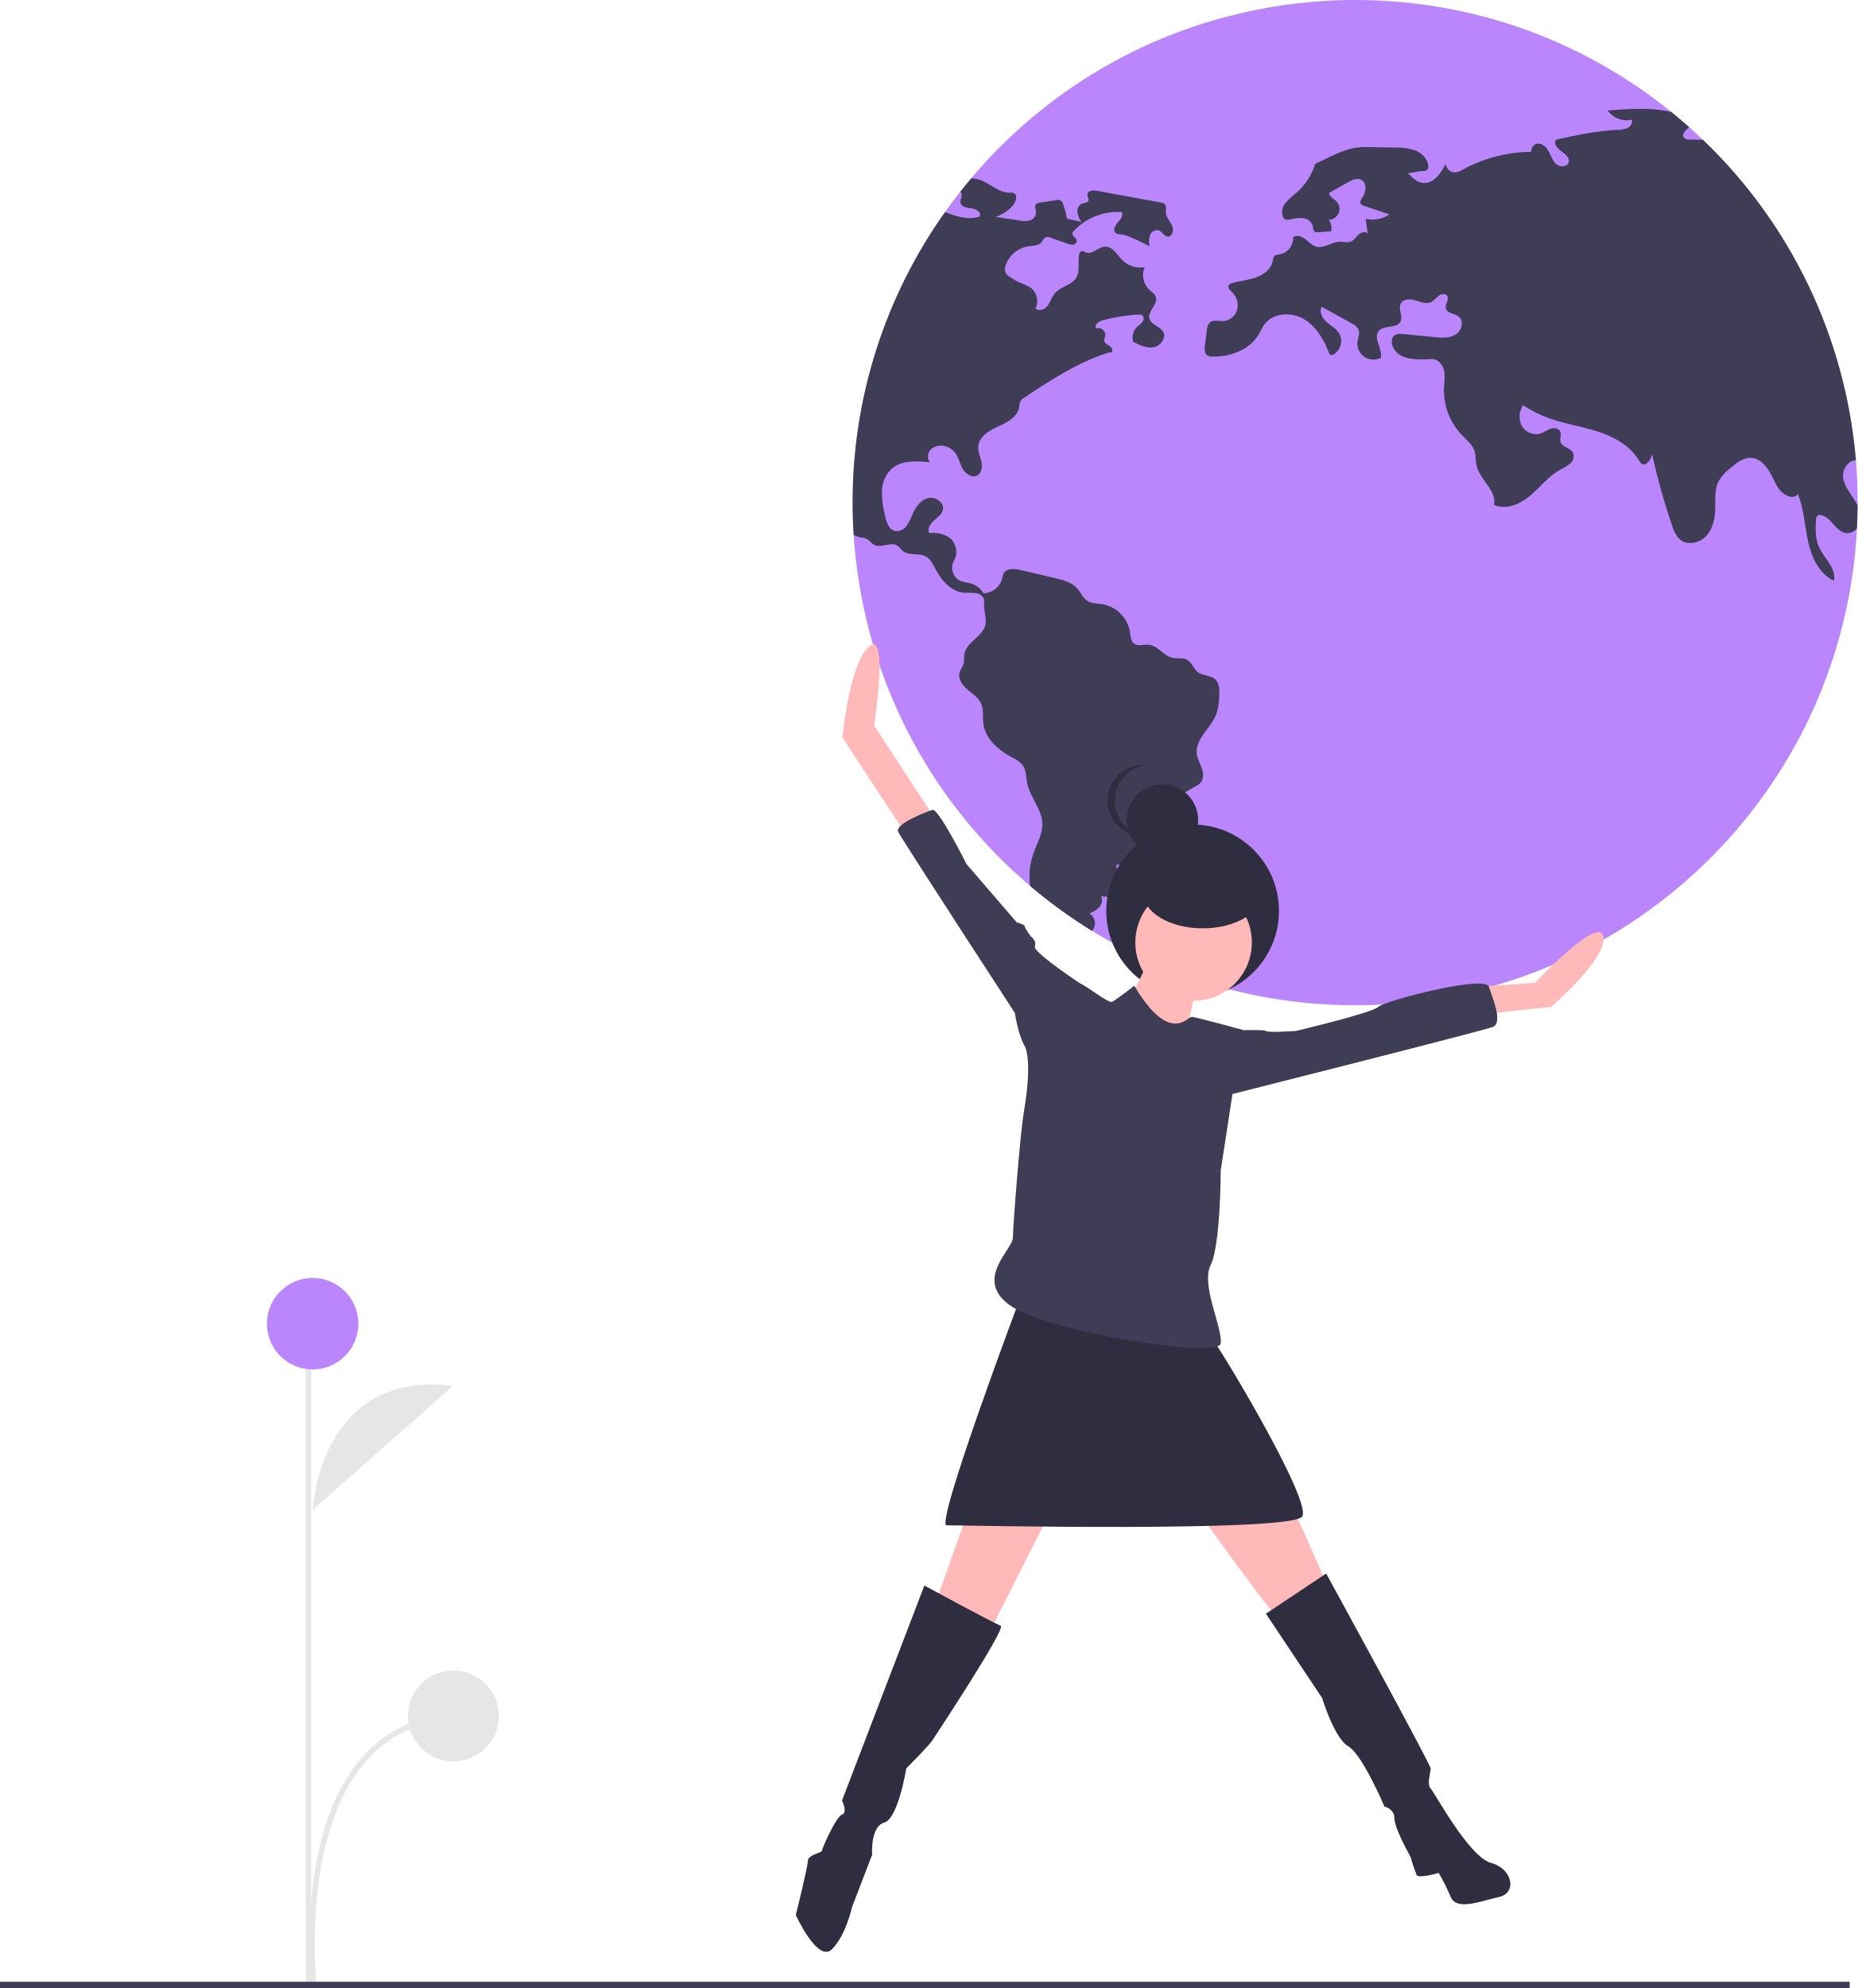
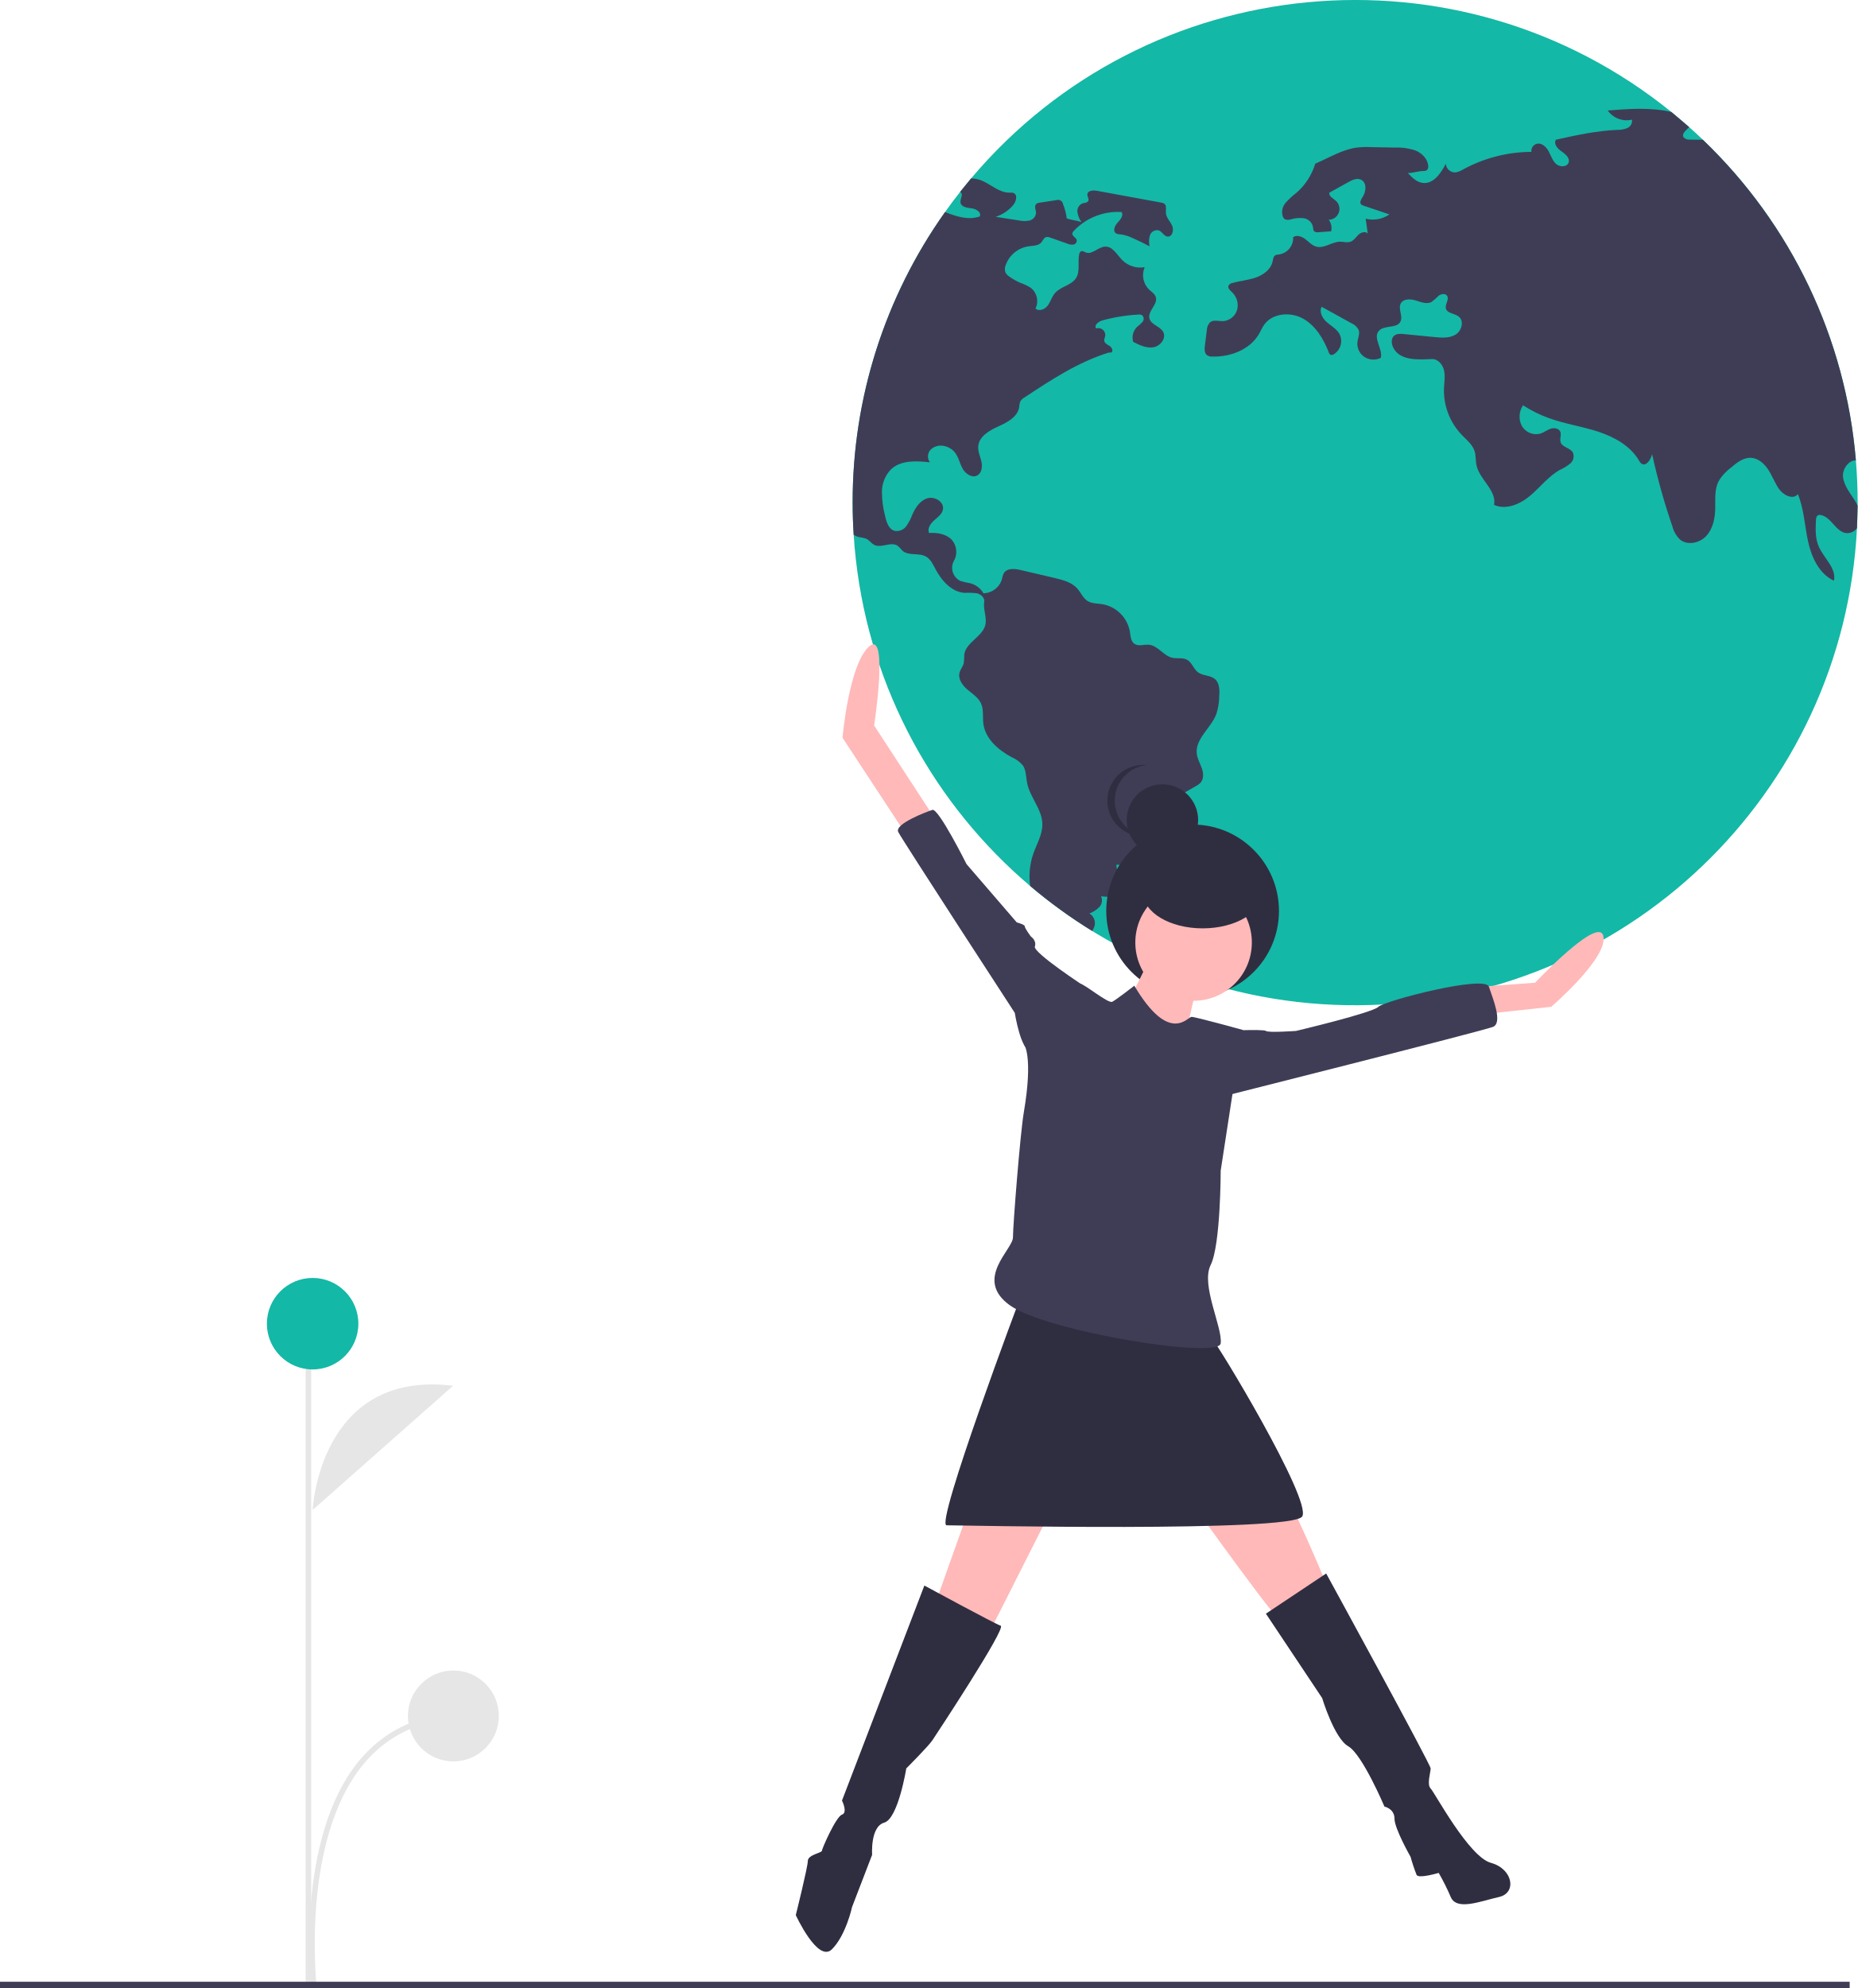
<svg xmlns="http://www.w3.org/2000/svg" id="b64b805f-e6f6-44d8-97ce-775b67d7efb4" data-name="Layer 1" width="666.856" height="713.509" viewBox="0 0 666.856 713.509">
  <path d="M378.799,635.188s2.345-50.443,50.424-44.58" transform="translate(-266.5719 -93.24559)" fill="#e6e6e6" />
  <path d="M378.234,806.116c-.06-.528-5.735-53.091,17.243-80.908,8.48-10.267,19.843-16.016,33.773-17.088l.153,1.982c-13.37,1.029-24.268,6.536-32.391,16.368-22.44,27.162-16.862,78.902-16.804,79.421Z" transform="translate(-266.5719 -93.24559)" fill="#e6e6e6" />
  <rect x="109.72" y="490.367" width="2" height="221" fill="#e6e6e6" />
-   <circle cx="112.227" cy="475.082" r="16.417" fill="#bb86fc" />
+   <circle cx="112.227" cy="475.082" r="16.417" fill="#14b8a6" />
  <circle cx="162.755" cy="615.865" r="16.313" fill="#e6e6e6" />
-   <path d="M933.428,273.633v1.08q-.037,4.068-.233,8.099a180.387,180.387,0,0,1-360.173,2.356q-.368-5.724-.368-11.535a179.493,179.493,0,0,1,33.169-104.269q2.595-3.681,5.399-7.228c1.288-1.644,2.614-3.252,3.951-4.847a180.421,180.421,0,0,1,251.388-23.855c2.172,1.755,4.307,3.571,6.393,5.424q2.503,2.227,4.921,4.553a179.899,179.899,0,0,1,54.926,115.055Q933.428,265.975,933.428,273.633Z" transform="translate(-266.5719 -93.24559)" fill="#bb86fc" />
+   <path d="M933.428,273.633v1.08q-.037,4.068-.233,8.099a180.387,180.387,0,0,1-360.173,2.356q-.368-5.724-.368-11.535a179.493,179.493,0,0,1,33.169-104.269q2.595-3.681,5.399-7.228c1.288-1.644,2.614-3.252,3.951-4.847a180.421,180.421,0,0,1,251.388-23.855c2.172,1.755,4.307,3.571,6.393,5.424q2.503,2.227,4.921,4.553a179.899,179.899,0,0,1,54.926,115.055Q933.428,265.975,933.428,273.633Z" transform="translate(-266.5719 -93.24559)" fill="#14b8a6" />
  <path d="M611.223,162.136a1.003,1.003,0,0,1,.245.147c.969.798-.245,2.332-.098,3.595.172,1.62,2.332,1.976,3.964,2.135,1.632.172,3.694,1.485,2.921,2.933-4.099,1.411-8.246.025-12.431-1.583a179.494,179.494,0,0,0-33.169,104.269q0,5.817.368,11.535a4.662,4.662,0,0,0,1.117.601c1.227.466,2.651.38,3.78,1.043.896.528,1.497,1.46,2.393,1.951,2.565,1.399,6.123-1.288,8.516.38a22.004,22.004,0,0,1,1.755,1.792c2.209,1.914,5.841.626,8.394,2.062,1.644.92,2.491,2.761,3.375,4.43,2.197,4.172,5.755,8.271,10.455,8.602a28.155,28.155,0,0,1,4.442.147c1.448.331,2.871,1.595,2.638,3.056-.405,2.516.834,5.264.503,7.78-.601,4.602-7.117,6.614-7.67,11.216a27.711,27.711,0,0,1-.172,3.031c-.295,1.203-1.203,2.184-1.522,3.387-.614,2.27,1.019,4.54,2.798,6.062,1.792,1.534,3.927,2.859,4.908,4.994,1.031,2.27.528,4.908.859,7.375.736,5.387,5.387,9.375,10.173,11.952a10.622,10.622,0,0,1,3.976,2.896c1.227,1.779,1.104,4.123,1.522,6.246,1.006,5.191,5.375,9.473,5.497,14.762.086,3.767-2,7.179-3.252,10.725a24.752,24.752,0,0,0-1.117,11.584,181.251,181.251,0,0,0,22.248,16.137,6.482,6.482,0,0,0,.92-2.062,4.077,4.077,0,0,0-1.902-4.221,10.088,10.088,0,0,0,3.522-2.258,3.455,3.455,0,0,0,.638-3.902c2.16.27,4.724.405,6.148-1.252,1.141-1.325,1.068-3.313.614-4.994-.454-1.693-1.215-3.325-1.227-5.08a91.382,91.382,0,0,0,14.995-.503,9.734,9.734,0,0,0-4.565-5.718c2.258-.38,4.307-3.08,5.019-5.252a13.378,13.378,0,0,0,.098-6.786,3.61,3.61,0,0,1-.074-1.767,3.477,3.477,0,0,1,1.792-1.73q5.596-3.221,11.191-6.43a6.747,6.747,0,0,0,1.792-1.313c1.166-1.387.994-3.46.393-5.166s-1.558-3.313-1.792-5.105c-.687-5.363,5.056-9.216,6.995-14.271a21.434,21.434,0,0,0,1.055-6.246c.16-2.282.172-4.921-1.571-6.381-1.681-1.411-4.295-1.092-6.05-2.405-1.608-1.203-2.16-3.522-3.915-4.491-1.595-.884-3.583-.319-5.363-.736-3.117-.724-5.08-4.319-8.271-4.651-1.792-.196-3.829.687-5.301-.356-1.301-.933-1.35-2.786-1.595-4.356a12.169,12.169,0,0,0-9.817-9.842c-1.853-.295-3.865-.184-5.448-1.203-1.595-1.031-2.319-2.957-3.583-4.393-2.012-2.295-5.203-3.117-8.185-3.816q-6.074-1.417-12.136-2.847c-2.147-.515-4.921-.785-6.087,1.104a8.302,8.302,0,0,0-.712,2.27,7.04,7.04,0,0,1-6.602,4.958,7.801,7.801,0,0,0-4.589-3.559,28.957,28.957,0,0,1-3.73-.884,5.227,5.227,0,0,1-2.258-7.252,6.511,6.511,0,0,0-1.117-7.817c-2.062-1.853-5.043-2.307-7.817-2.123-.724-1.583.491-3.362,1.792-4.516,1.313-1.141,2.896-2.27,3.178-3.988.454-2.7-2.994-4.749-5.608-3.951-2.614.81-4.283,3.35-5.387,5.853a17.653,17.653,0,0,1-2.172,4.16,4.264,4.264,0,0,1-4.123,1.693c-2.16-.552-2.982-3.117-3.46-5.277a34.407,34.407,0,0,1-1.153-8.848,11.55,11.55,0,0,1,3.338-8.05c3.571-3.289,9.068-2.97,13.891-2.442a3.538,3.538,0,0,1,.368-4.663,5.302,5.302,0,0,1,4.81-1.178,6.6,6.6,0,0,1,3.718,2.221c1.374,1.669,1.767,3.939,2.798,5.829,1.043,1.902,3.375,3.522,5.277,2.503,1.657-.884,1.914-3.166,1.509-4.994-.417-1.816-1.288-3.595-1.141-5.461.282-3.546,3.976-5.694,7.228-7.154s6.97-3.436,7.485-6.97a6.513,6.513,0,0,1,.393-2.012,3.934,3.934,0,0,1,1.46-1.374c9.486-6.271,19.143-12.627,29.991-16.051.564-.184.626.012,1.203-.123.81-.466.27-1.755-.503-2.27s-1.804-.92-2-1.828c-.135-.663.258-1.325.356-2a2.497,2.497,0,0,0-3.276-2.528c-.871-1.153.847-2.491,2.246-2.884a61.333,61.333,0,0,1,12.823-2.086,2.283,2.283,0,0,1,1.46.245,1.735,1.735,0,0,1,.11,2.381,13.44,13.44,0,0,1-1.951,1.779,5.36,5.36,0,0,0-1.399,5.387c2.27,1.153,4.724,2.344,7.24,1.939,2.503-.405,4.724-3.227,3.546-5.473-1.092-2.098-4.393-2.577-4.958-4.872-.663-2.687,3.141-5.08,2.282-7.706-.368-1.153-1.522-1.841-2.405-2.663a7.26,7.26,0,0,1-1.583-8.025,9.144,9.144,0,0,1-8.001-2.503c-1.914-1.927-3.436-4.982-6.16-4.884-2.491.074-4.639,2.982-6.97,2.098-.577-.221-1.178-.663-1.73-.405a1.43,1.43,0,0,0-.65,1.068c-.589,2.835.429,6.062-1.117,8.516-1.681,2.663-5.571,3.031-7.608,5.436-1.104,1.301-1.534,3.056-2.552,4.43s-3.166,2.258-4.393,1.055a6.047,6.047,0,0,0-1.644-7.363,15.812,15.812,0,0,0-3.632-1.767,21.557,21.557,0,0,1-4.062-2.258,4.025,4.025,0,0,1-1.485-1.595,3.668,3.668,0,0,1,.098-2.528,10.332,10.332,0,0,1,8.209-6.798c1.62-.221,3.51-.147,4.589-1.387.564-.65.859-1.644,1.693-1.902a2.469,2.469,0,0,1,1.558.184c2.025.712,4.037,1.423,6.062,2.135a4.152,4.152,0,0,0,2.16.356,1.453,1.453,0,0,0,1.264-1.534c-.196-1.006-1.743-1.485-1.595-2.503a1.591,1.591,0,0,1,.503-.859,21.683,21.683,0,0,1,17.192-6.786c.761,1.264-.442,2.749-1.46,3.816-1.006,1.08-1.816,2.994-.589,3.816a3.233,3.233,0,0,0,1.608.368,14.021,14.021,0,0,1,4.295,1.301c2.098.908,4.16,1.914,6.172,2.994a7.782,7.782,0,0,1,.147-3.976,2.7,2.7,0,0,1,3.191-1.73c1.203.466,1.816,2.062,3.105,2.209,1.706.196,2.381-2.332,1.669-3.902s-2.135-2.871-2.246-4.602c-.086-1.153.356-2.589-.564-3.289a2.441,2.441,0,0,0-1.092-.393q-11.559-2.117-23.131-4.246c-1.374-.258-3.35-.061-3.411,1.325-.037.785.663,1.558.356,2.27-.331.761-1.411.699-2.197.969a2.982,2.982,0,0,0-1.718,3.154,8.596,8.596,0,0,0,1.448,3.546c-1.509-.626-3.78-.736-5.289-1.374a20.356,20.356,0,0,0-1.325-5.093,1.797,1.797,0,0,0-2.344-1.448c-1.988.307-3.976.601-5.964.908a2.307,2.307,0,0,0-1.362.528c-.773.822-.012,2.135-.037,3.264a3.059,3.059,0,0,1-2.368,2.638,8.927,8.927,0,0,1-3.78-.049c-2.786-.429-5.559-.859-8.344-1.288a13.669,13.669,0,0,0,6.307-4.221c1.104-1.301,1.693-3.73.098-4.344a3.807,3.807,0,0,0-1.448-.11c-3.78.025-6.761-3.129-10.296-4.467a10.12,10.12,0,0,0-3.473-.638Z" transform="translate(-266.5719 -93.24559)" fill="#3f3d56" />
  <path d="M933.195,282.811a4.431,4.431,0,0,1-3.755,1.779c-3.841-.331-5.461-5.866-9.265-6.491a1.483,1.483,0,0,0-1.006.098c-.564.307-.663,1.068-.699,1.706-.16,3.166-.295,6.455.945,9.375,1.804,4.27,6.479,7.854,5.498,12.382-5.277-2.442-8.025-8.369-9.265-14.051-1.252-5.682-1.448-11.645-3.681-17.02-1.706,2.172-5.264.38-6.811-1.902-1.473-2.16-2.381-4.663-3.804-6.86-1.423-2.184-3.608-4.148-6.209-4.27-2.736-.123-5.117,1.755-7.203,3.534a16.67,16.67,0,0,0-4.479,4.982c-1.46,2.945-1.08,6.406-1.153,9.682-.074,3.534-.822,7.277-3.24,9.878-2.417,2.589-6.872,3.497-9.535,1.153a10.756,10.756,0,0,1-2.663-4.798,233.479,233.479,0,0,1-7.215-25.745c-.442,1.988-2.197,4.553-3.865,3.387a3.447,3.447,0,0,1-.884-1.153c-3.117-5.264-8.872-8.43-14.701-10.332-5.817-1.89-11.94-2.773-17.695-4.859a45.242,45.242,0,0,1-9.191-4.577,7.237,7.237,0,0,0-.442,7.387,5.918,5.918,0,0,0,6.651,2.786c1.276-.417,2.356-1.301,3.62-1.743,1.264-.429,2.97-.221,3.522,1.006.54,1.166-.27,2.577.135,3.804.601,1.853,3.411,2,4.393,3.694a3.419,3.419,0,0,1-.92,3.951,16.538,16.538,0,0,1-3.706,2.282c-4.123,2.295-7.056,6.209-10.664,9.252-3.608,3.056-8.7,5.277-12.995,3.325,1.019-5.191-5.154-8.995-6.295-14.161-.38-1.706-.184-3.51-.712-5.166-.773-2.405-2.908-4.05-4.651-5.866a23.056,23.056,0,0,1-6.32-16.75c.098-2.135.491-4.307,0-6.393-.479-2.074-2.209-4.086-4.344-4-4.872.221-11.02.589-13.572-3.571-.92-1.485-1.313-3.657.012-4.798.933-.798,2.307-.724,3.522-.601,3.669.356,7.326.724,10.995,1.08,2.565.245,5.338.454,7.547-.884s3.166-4.908,1.117-6.491c-1.485-1.153-4.16-1.092-4.602-2.921-.356-1.534,1.338-3.264.417-4.553-.65-.908-2.123-.663-3.019.025a19.721,19.721,0,0,1-2.54,2.221c-1.755.908-3.841.037-5.731-.552s-4.418-.638-5.326,1.117c-1.031,1.951.896,4.528-.11,6.491-1.35,2.589-5.89,1.117-7.78,3.35-2.16,2.552,1.473,6.381.749,9.645a6.013,6.013,0,0,1-5.927-.331,5.738,5.738,0,0,1-2.479-5.35c.172-1.473.945-2.982.429-4.369a5.1,5.1,0,0,0-2.589-2.368q-5.338-2.963-10.676-5.902c-.994,1.841.258,4.111,1.828,5.498,1.558,1.374,3.522,2.417,4.553,4.234a5.564,5.564,0,0,1-2.086,7.338,1.294,1.294,0,0,1-1.068.184,1.479,1.479,0,0,1-.687-.92c-1.877-4.823-4.712-9.572-9.228-12.087-4.528-2.528-11.02-2-13.989,2.233-.699,1.006-1.178,2.16-1.792,3.227-3.252,5.657-10.246,8.332-16.775,8.16a3.233,3.233,0,0,1-1.828-.429c-1.055-.724-1.006-2.27-.847-3.546.233-1.804.454-3.595.687-5.399a4.324,4.324,0,0,1,1.19-2.957c1.215-.957,2.957-.356,4.504-.38a5.673,5.673,0,0,0,5.166-3.988,6.411,6.411,0,0,0-1.792-6.381c-.699-.663-1.644-1.497-1.276-2.393a1.989,1.989,0,0,1,1.387-.933c2.761-.798,5.694-1.006,8.406-1.963,2.724-.945,5.363-2.884,6.013-5.694.196-.859.282-1.902,1.055-2.332a3.418,3.418,0,0,1,1.227-.245,5.972,5.972,0,0,0,5.117-6.222c1.301-.908,3.129-.233,4.393.736,1.252.969,2.368,2.246,3.902,2.663,2.859.785,5.62-1.755,8.59-1.767,1.252,0,2.54.442,3.706.012,1.19-.429,1.902-1.608,2.81-2.479.92-.884,2.516-1.411,3.362-.466-.245-1.779-.479-3.546-.724-5.313a10.445,10.445,0,0,0,8.504-1.546c-3.092-1.043-6.172-2.086-9.265-3.129a1.999,1.999,0,0,1-.871-.466c-.675-.724,0-1.853.54-2.675,1.313-1.976,1.534-5.228-.626-6.209-1.473-.675-3.154.135-4.565.92-2.258,1.252-4.516,2.516-6.774,3.767-.209,1.288,1.362,2.025,2.332,2.884a3.91,3.91,0,0,1-2.552,6.835,4.898,4.898,0,0,1,.871,4.135c-1.509.11-3.031.221-4.553.331a1.955,1.955,0,0,1-1.473-.295c-.491-.429-.417-1.19-.54-1.828a3.95,3.95,0,0,0-3.338-2.908,11.523,11.523,0,0,0-4.651.429,2.834,2.834,0,0,1-2.012-.049,2.008,2.008,0,0,1-.785-1.006,5.131,5.131,0,0,1,1.031-4.933,28.238,28.238,0,0,1,3.878-3.571,22.606,22.606,0,0,0,6.737-10.431c2.503-1.055,5.093-2.479,7.608-3.534a30.393,30.393,0,0,1,6.32-2.123,29.864,29.864,0,0,1,6.197-.295c2.822.049,5.657.098,8.479.16a20.407,20.407,0,0,1,7.424,1.068c2.319.957,4.369,3.031,4.528,5.534a1.699,1.699,0,0,1-.552,1.558,1.988,1.988,0,0,1-1.068.245c-2.344.074-3.338.663-5.682.749,1.485,1.583,3.154,3.252,5.313,3.534,3.804.491,6.541-3.448,8.295-6.872a3.349,3.349,0,0,0,3.497,3.105,7.053,7.053,0,0,0,2.638-1.031,51.899,51.899,0,0,1,24.604-6.356,2.649,2.649,0,0,1,2.025-2.921c1.755-.344,3.325,1.166,4.172,2.736.834,1.571,1.362,3.387,2.712,4.565,1.338,1.178,3.927,1.117,4.454-.577.515-1.632-1.19-3.031-2.602-4-1.423-.957-2.908-2.736-1.951-4.16,7.215-1.608,14.492-3.203,21.892-3.522a9.316,9.316,0,0,0,3.681-.638,2.861,2.861,0,0,0,1.718-3.031,8.367,8.367,0,0,1-8.713-3.289c7.596-.626,15.548-1.178,22.849.528l6.393,5.424c-1.215,1.264-2.835,2.454-1.951,3.718a2.72,2.72,0,0,0,2.246.773c1.546.025,3.092.061,4.626.061a179.899,179.899,0,0,1,54.926,115.055c-2.577-.098-4.945,3.166-4.614,6.013.393,3.301,2.773,5.952,4.479,8.798a13.408,13.408,0,0,1,.761,1.436Z" transform="translate(-266.5719 -93.24559)" fill="#3f3d56" />
  <circle cx="428.126" cy="326.94" r="31" fill="#2f2e41" />
  <path d="M679.9,435.847s-10.097,22.358-12.982,23.079,23.8,13.703,23.8,13.703,5.049-27.406,7.212-28.849S679.9,435.847,679.9,435.847Z" transform="translate(-266.5719 -93.24559)" fill="#ffb9b9" />
  <polygon points="353.467 525.791 334.715 578.44 354.909 586.374 389.528 517.858 353.467 525.791" fill="#ffb9b9" />
  <path d="M685.67,620.479s37.503,52.649,39.667,53.37S742.646,661.589,742.646,661.589s-18.752-45.437-24.521-47.601S685.67,620.479,685.67,620.479Z" transform="translate(-266.5719 -93.24559)" fill="#ffb9b9" />
  <path d="M598.402,662.31l-29.57,77.171s2.164,4.327,0,5.049-7.212,12.261-7.212,12.982-5.049,1.442-5.049,3.606-4.327,19.473-4.327,19.473,7.933,17.309,12.982,12.261S572.438,777.705,572.438,777.705l7.212-18.752s-.721-10.097,4.327-11.54,7.933-19.473,7.933-19.473,7.933-7.933,9.376-10.097,26.685-40.388,24.521-41.11S598.402,662.31,598.402,662.31Z" transform="translate(-266.5719 -93.24559)" fill="#2f2e41" />
  <path d="M721.009,672.407l21.637-14.424s37.503,68.516,37.503,69.958-1.442,5.77,0,7.212,13.703,24.521,21.637,26.685,9.376,10.818,2.885,12.261-15.146,5.049-17.309,0a79.371,79.371,0,0,0-4.327-8.655s-7.212,2.164-7.933.721a66.371,66.371,0,0,1-2.164-6.491s-5.77-10.097-5.77-13.703-3.606-4.327-3.606-4.327-7.933-18.752-12.982-21.637-9.376-17.309-9.376-17.309Z" transform="translate(-266.5719 -93.24559)" fill="#2f2e41" />
  <circle cx="428.474" cy="338.274" r="20.915" fill="#ffb9b9" />
  <path d="M633.02,558.454s-30.955,82.234-26.628,82.234,124.043,2.605,127.649-3.165-31.063-63.202-32.505-63.923S633.02,558.454,633.02,558.454Z" transform="translate(-266.5719 -93.24559)" fill="#2f2e41" />
  <path d="M602.008,386.804l-21.637-33.176s5.351-34.802-1.862-28.311-9.495,32.704-9.495,32.704l25.059,38.16Z" transform="translate(-266.5719 -93.24559)" fill="#ffb9b9" />
  <path d="M798.18,447.386l19.473-1.442s23.079-24.521,24.521-16.588-18.752,25.243-18.752,25.243l-26.685,2.885Z" transform="translate(-266.5719 -93.24559)" fill="#ffb9b9" />
  <path d="M656.1,454.599v-7.212S637.348,435.126,638.069,432.962s-1.442-3.606-1.442-3.606-2.164-2.885-2.164-3.606-2.885-1.442-2.885-1.442l-18.031-20.915s-10.097-20.194-12.261-19.473-13.703,5.049-12.261,7.933,41.831,64.91,41.831,64.91,2.164,13.703,5.77,13.703S656.1,454.599,656.1,454.599Z" transform="translate(-266.5719 -93.24559)" fill="#3f3d56" />
  <path d="M704.421,463.253s15.867-.721,16.588,0,10.818,0,10.818,0,27.406-6.491,29.57-8.655,38.225-11.54,39.667-7.212,5.049,12.982,1.442,14.424-100.971,25.964-100.971,25.964Z" transform="translate(-266.5719 -93.24559)" fill="#3f3d56" />
  <circle cx="417.282" cy="294.313" r="12.827" fill="#2f2e41" />
  <path d="M666.751,380.611a12.829,12.829,0,0,1,11.491-12.758,12.971,12.971,0,0,0-1.336-.069,12.827,12.827,0,1,0,0,25.655,12.968,12.968,0,0,0,1.336-.069A12.829,12.829,0,0,1,666.751,380.611Z" transform="translate(-266.5719 -93.24559)" fill="#2f2e41" />
  <ellipse cx="431.732" cy="320.367" rx="21.379" ry="12.827" fill="#2f2e41" />
  <path d="M673.769,447.026s-6.491,5.049-7.933,5.77-10.097-6.491-11.54-6.491-20.194,21.637-20.194,21.637,3.485,4.014,0,24.521c-1.307,7.691-3.9,40.572-3.9,44.9s-14.131,14.962-1.149,24.338,75.007,19.473,75.728,13.703-7.212-20.915-3.606-28.128,3.606-33.897,3.606-33.897l4.327-28.128,3.606-22.358s-16.949-4.688-18.391-4.688S686.391,468.302,673.769,447.026Z" transform="translate(-266.5719 -93.24559)" fill="#3f3d56" />
  <rect y="711.268" width="664" height="2.241" fill="#3f3d56" />
</svg>
